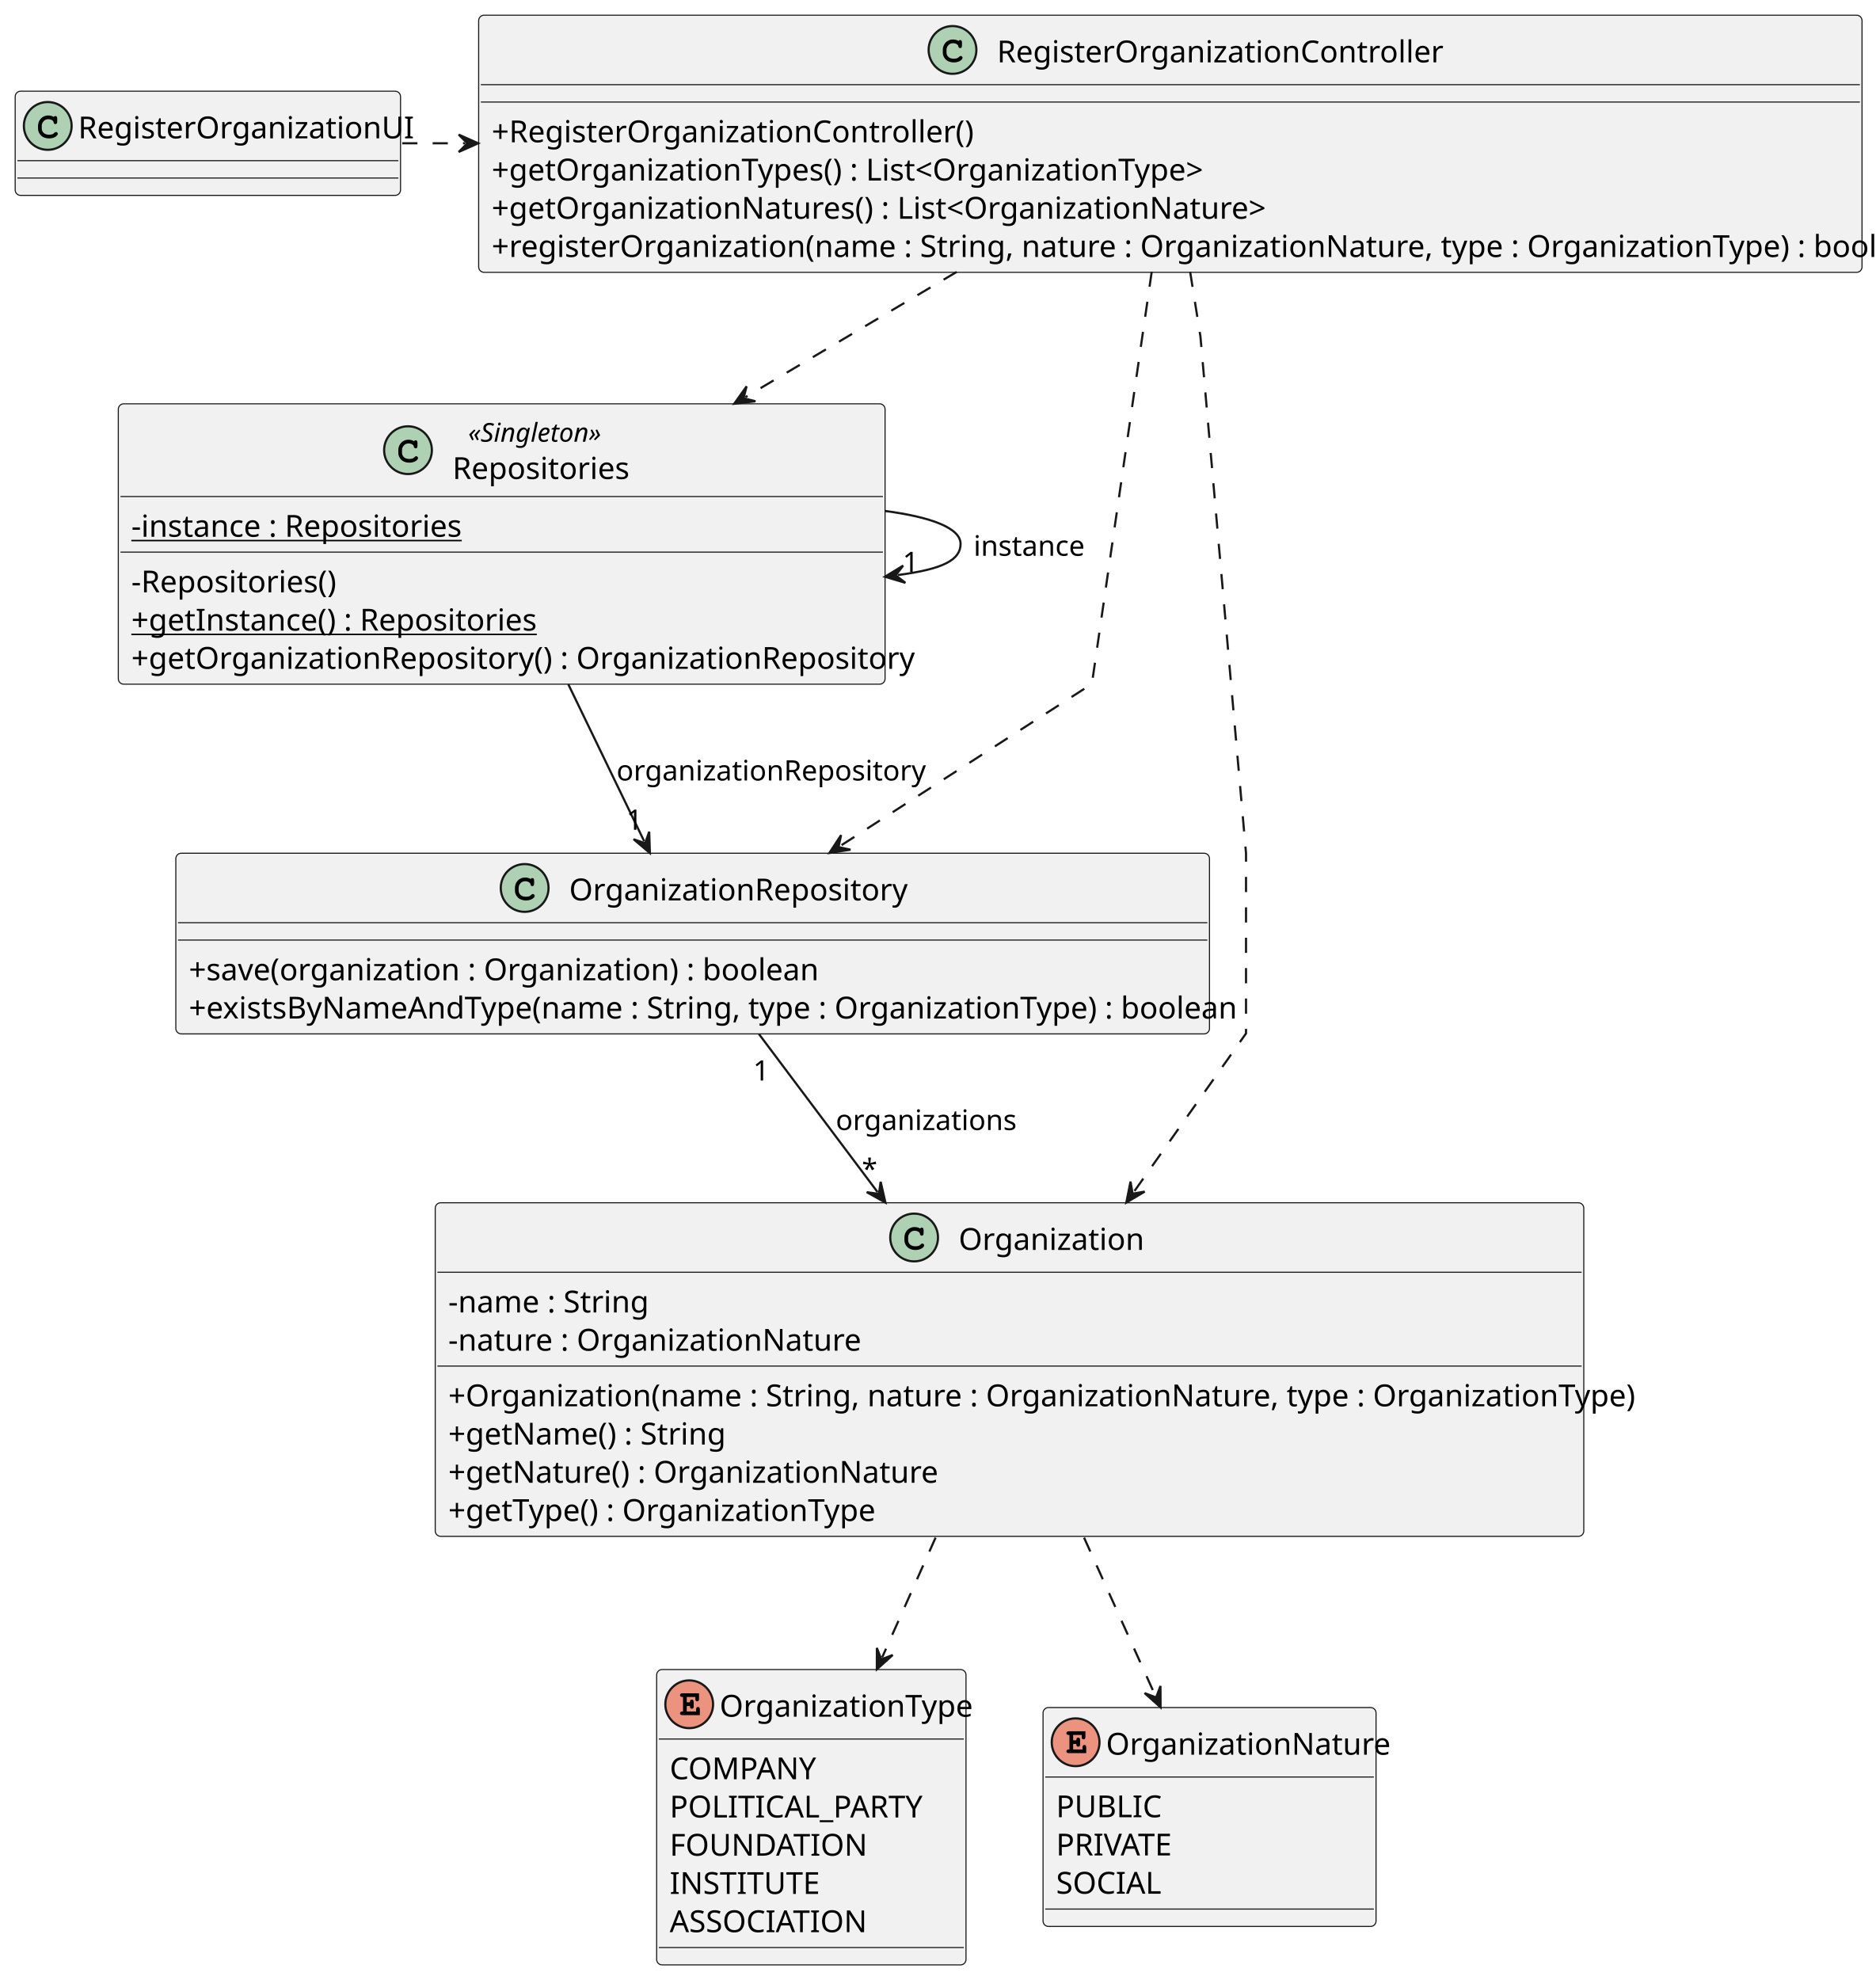
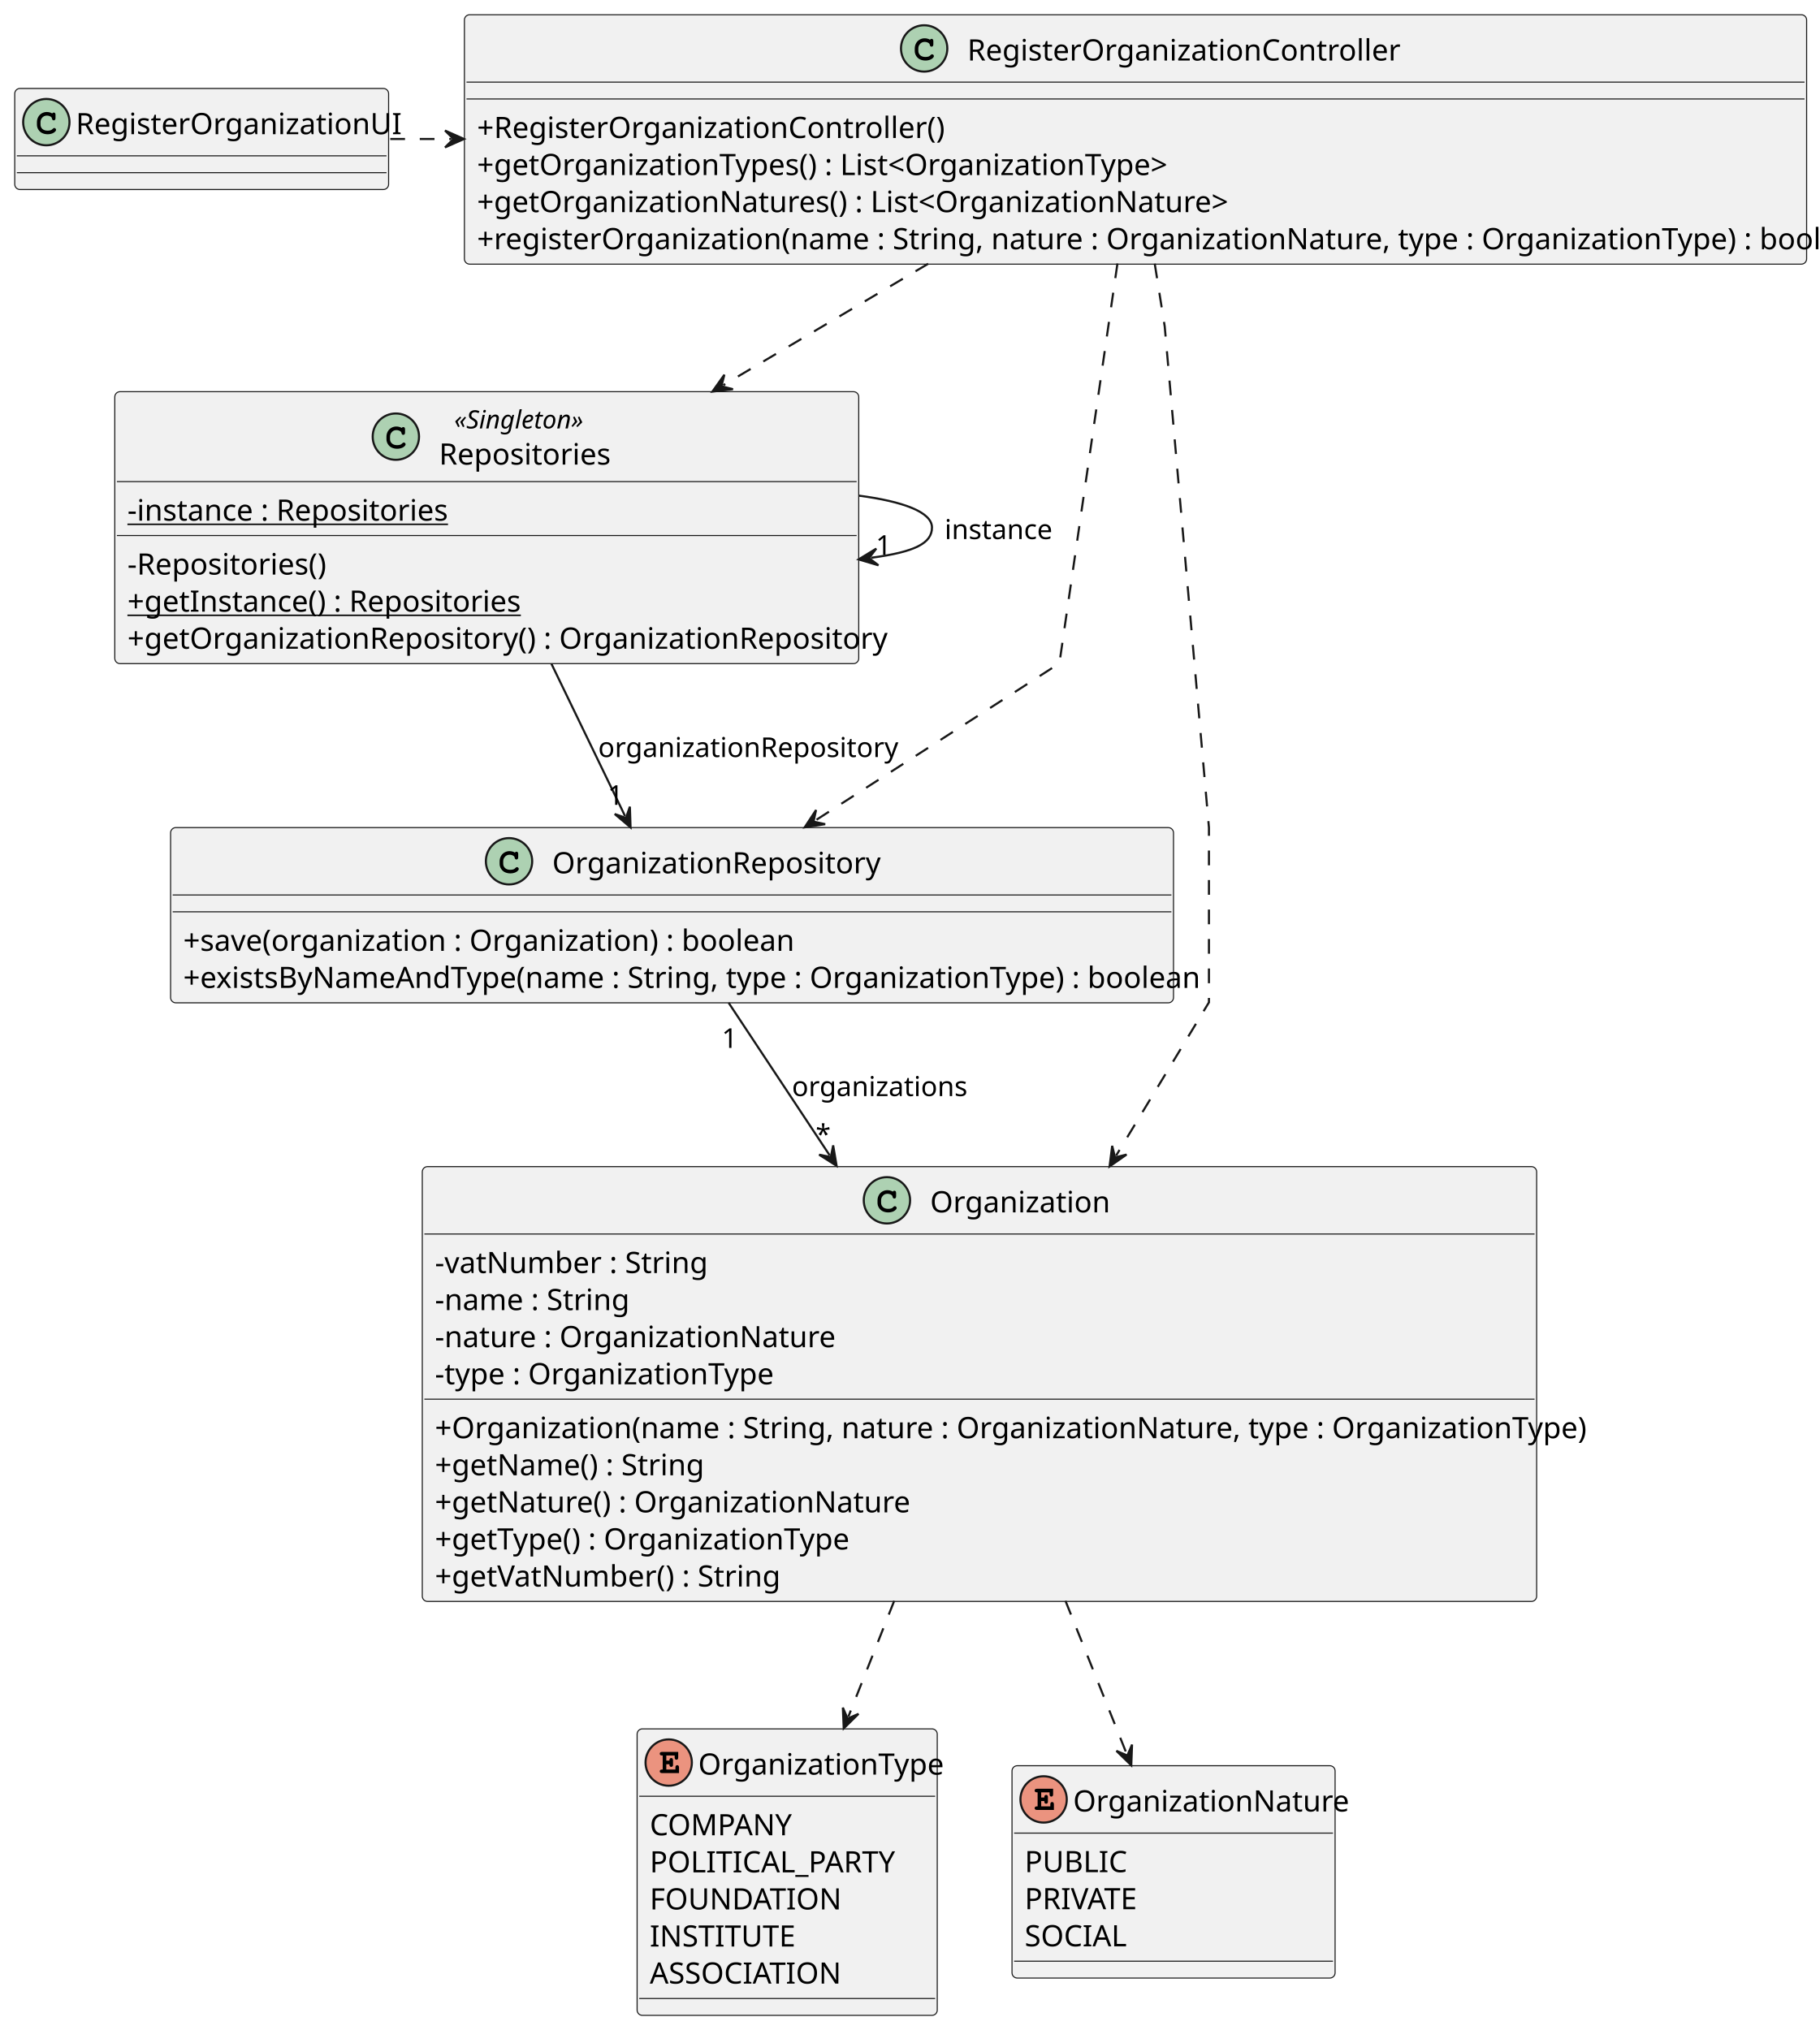
- <svg xmlns="http://www.w3.org/2000/svg" contentStyleType="text/css" height="912px" preserveAspectRatio="none" style="width:864px;height:912px;background:#FFFFFF;" version="1.1" viewBox="0 0 864 912" width="864px" zoomAndPan="magnify">
+ <svg xmlns="http://www.w3.org/2000/svg" contentStyleType="text/css" height="964px" preserveAspectRatio="none" style="width:864px;height:964px;background:#FFFFFF;" version="1.1" viewBox="0 0 864 964" width="864px" zoomAndPan="magnify">
  <defs />
  <g>
    <g id="elem_RegisterOrganizationUI">
      <rect codeLine="7" fill="#F1F1F1" height="48" id="RegisterOrganizationUI" rx="2.5" ry="2.5" style="stroke:#181818;stroke-width:0.5;" width="177.51" x="7" y="42" />
      <ellipse cx="22" cy="58" fill="#ADD1B2" rx="11" ry="11" style="stroke:#181818;stroke-width:1.0;" />
      <path d="M24.766,53.875 Q24.922,53.656 25.109,53.547 Q25.297,53.438 25.516,53.438 Q25.891,53.438 26.125,53.703 Q26.359,53.953 26.359,54.562 L26.359,56.016 Q26.359,56.625 26.125,56.891 Q25.891,57.156 25.516,57.156 Q25.172,57.156 24.969,56.953 Q24.766,56.766 24.656,56.25 Q24.609,55.891 24.422,55.703 Q24.094,55.328 23.484,55.109 Q22.875,54.891 22.25,54.891 Q21.484,54.891 20.844,55.219 Q20.219,55.547 19.719,56.297 Q19.234,57.047 19.234,58.078 L19.234,59.172 Q19.234,60.406 20.125,61.234 Q21.016,62.047 22.609,62.047 Q23.547,62.047 24.203,61.797 Q24.594,61.641 25.016,61.203 Q25.281,60.938 25.422,60.859 Q25.578,60.781 25.781,60.781 Q26.109,60.781 26.359,61.047 Q26.625,61.297 26.625,61.641 Q26.625,61.984 26.281,62.391 Q25.781,62.969 24.984,63.297 Q23.906,63.75 22.609,63.75 Q21.094,63.75 19.891,63.125 Q18.906,62.625 18.219,61.562 Q17.531,60.484 17.531,59.203 L17.531,58.047 Q17.531,56.719 18.141,55.578 Q18.766,54.422 19.859,53.812 Q20.953,53.188 22.188,53.188 Q22.922,53.188 23.562,53.359 Q24.219,53.516 24.766,53.875 Z " fill="#000000" />
      <text fill="#000000" font-family="sans-serif" font-size="14" lengthAdjust="spacing" textLength="145.51" x="36" y="63.728">RegisterOrganizationUI</text>
      <line style="stroke:#181818;stroke-width:0.5;" x1="8" x2="183.51" y1="74" y2="74" />
      <line style="stroke:#181818;stroke-width:0.5;" x1="8" x2="183.51" y1="82" y2="82" />
    </g>
    <g id="elem_RegisterOrganizationController">
      <rect codeLine="10" fill="#F1F1F1" height="118.438" id="RegisterOrganizationController" rx="2.5" ry="2.5" style="stroke:#181818;stroke-width:0.5;" width="637.276" x="220.5" y="7" />
      <ellipse cx="438.789" cy="23" fill="#ADD1B2" rx="11" ry="11" style="stroke:#181818;stroke-width:1.0;" />
      <path d="M441.554,18.875 Q441.71,18.656 441.898,18.547 Q442.085,18.438 442.304,18.438 Q442.679,18.438 442.914,18.703 Q443.148,18.953 443.148,19.562 L443.148,21.016 Q443.148,21.625 442.914,21.891 Q442.679,22.156 442.304,22.156 Q441.96,22.156 441.757,21.953 Q441.554,21.766 441.445,21.25 Q441.398,20.891 441.21,20.703 Q440.882,20.328 440.273,20.109 Q439.664,19.891 439.039,19.891 Q438.273,19.891 437.632,20.219 Q437.007,20.547 436.507,21.297 Q436.023,22.047 436.023,23.078 L436.023,24.172 Q436.023,25.406 436.914,26.234 Q437.804,27.047 439.398,27.047 Q440.335,27.047 440.992,26.797 Q441.382,26.641 441.804,26.203 Q442.07,25.938 442.21,25.859 Q442.367,25.781 442.57,25.781 Q442.898,25.781 443.148,26.047 Q443.414,26.297 443.414,26.641 Q443.414,26.984 443.07,27.391 Q442.57,27.969 441.773,28.297 Q440.695,28.75 439.398,28.75 Q437.882,28.75 436.679,28.125 Q435.695,27.625 435.007,26.562 Q434.32,25.484 434.32,24.203 L434.32,23.047 Q434.32,21.719 434.929,20.578 Q435.554,19.422 436.648,18.812 Q437.742,18.188 438.976,18.188 Q439.71,18.188 440.351,18.359 Q441.007,18.516 441.554,18.875 Z " fill="#000000" />
      <text fill="#000000" font-family="sans-serif" font-size="14" lengthAdjust="spacing" textLength="192.199" x="459.289" y="28.729">RegisterOrganizationController</text>
      <line style="stroke:#181818;stroke-width:0.5;" x1="221.5" x2="856.776" y1="39" y2="39" />
      <line style="stroke:#181818;stroke-width:0.5;" x1="221.5" x2="856.776" y1="47" y2="47" />
      <text fill="#000000" font-family="sans-serif" font-size="14" lengthAdjust="spacing" textLength="209.699" x="226.5" y="65.533">+RegisterOrganizationController()</text>
      <text fill="#000000" font-family="sans-serif" font-size="14" lengthAdjust="spacing" textLength="314.774" x="226.5" y="83.143">+getOrganizationTypes() : List&lt;OrganizationType&gt;</text>
      <text fill="#000000" font-family="sans-serif" font-size="14" lengthAdjust="spacing" textLength="336.567" x="226.5" y="100.752">+getOrganizationNatures() : List&lt;OrganizationNature&gt;</text>
      <text fill="#000000" font-family="sans-serif" font-size="14" lengthAdjust="spacing" textLength="625.276" x="226.5" y="118.361">+registerOrganization(name : String, nature : OrganizationNature, type : OrganizationType) : boolean</text>
    </g>
    <g id="elem_Repositories">
      <rect codeLine="17" fill="#F1F1F1" height="129.141" id="Repositories" rx="2.5" ry="2.5" style="stroke:#181818;stroke-width:0.5;" width="353.223" x="54.5" y="186" />
      <ellipse cx="187.955" cy="207.352" fill="#ADD1B2" rx="11" ry="11" style="stroke:#181818;stroke-width:1.0;" />
      <path d="M190.72,203.227 Q190.876,203.008 191.064,202.898 Q191.251,202.789 191.47,202.789 Q191.845,202.789 192.08,203.055 Q192.314,203.305 192.314,203.914 L192.314,205.367 Q192.314,205.977 192.08,206.242 Q191.845,206.508 191.47,206.508 Q191.126,206.508 190.923,206.305 Q190.72,206.117 190.611,205.602 Q190.564,205.242 190.376,205.055 Q190.048,204.68 189.439,204.461 Q188.83,204.242 188.205,204.242 Q187.439,204.242 186.798,204.57 Q186.173,204.898 185.673,205.648 Q185.189,206.398 185.189,207.43 L185.189,208.523 Q185.189,209.758 186.08,210.586 Q186.97,211.398 188.564,211.398 Q189.501,211.398 190.158,211.148 Q190.548,210.992 190.97,210.555 Q191.236,210.289 191.376,210.211 Q191.533,210.133 191.736,210.133 Q192.064,210.133 192.314,210.398 Q192.58,210.648 192.58,210.992 Q192.58,211.336 192.236,211.742 Q191.736,212.32 190.939,212.648 Q189.861,213.102 188.564,213.102 Q187.048,213.102 185.845,212.477 Q184.861,211.977 184.173,210.914 Q183.486,209.836 183.486,208.555 L183.486,207.398 Q183.486,206.07 184.095,204.93 Q184.72,203.773 185.814,203.164 Q186.908,202.539 188.142,202.539 Q188.876,202.539 189.517,202.711 Q190.173,202.867 190.72,203.227 Z " fill="#000000" />
      <text fill="#000000" font-family="sans-serif" font-size="12" font-style="italic" lengthAdjust="spacing" textLength="63.387" x="215.668" y="203.457">«Singleton»</text>
      <text fill="#000000" font-family="sans-serif" font-size="14" lengthAdjust="spacing" textLength="77.814" x="208.455" y="220.627">Repositories</text>
      <line style="stroke:#181818;stroke-width:0.5;" x1="55.5" x2="406.723" y1="228.703" y2="228.703" />
      <text fill="#000000" font-family="sans-serif" font-size="14" lengthAdjust="spacing" text-decoration="underline" textLength="146.289" x="60.5" y="247.236">-instance : Repositories</text>
      <line style="stroke:#181818;stroke-width:0.5;" x1="55.5" x2="406.723" y1="254.312" y2="254.312" />
      <text fill="#000000" font-family="sans-serif" font-size="14" lengthAdjust="spacing" textLength="91.8" x="60.5" y="272.846">-Repositories()</text>
      <text fill="#000000" font-family="sans-serif" font-size="14" lengthAdjust="spacing" text-decoration="underline" textLength="179.368" x="60.5" y="290.455">+getInstance() : Repositories</text>
      <text fill="#000000" font-family="sans-serif" font-size="14" lengthAdjust="spacing" textLength="341.223" x="60.5" y="308.065">+getOrganizationRepository() : OrganizationRepository</text>
    </g>
    <g id="elem_OrganizationRepository">
      <rect codeLine="24" fill="#F1F1F1" height="83.219" id="OrganizationRepository" rx="2.5" ry="2.5" style="stroke:#181818;stroke-width:0.5;" width="476.174" x="81" y="393" />
      <ellipse cx="241.689" cy="409" fill="#ADD1B2" rx="11" ry="11" style="stroke:#181818;stroke-width:1.0;" />
      <path d="M244.455,404.875 Q244.611,404.656 244.798,404.547 Q244.986,404.438 245.205,404.438 Q245.58,404.438 245.814,404.703 Q246.048,404.953 246.048,405.562 L246.048,407.016 Q246.048,407.625 245.814,407.891 Q245.58,408.156 245.205,408.156 Q244.861,408.156 244.658,407.953 Q244.455,407.766 244.345,407.25 Q244.298,406.891 244.111,406.703 Q243.783,406.328 243.173,406.109 Q242.564,405.891 241.939,405.891 Q241.173,405.891 240.533,406.219 Q239.908,406.547 239.408,407.297 Q238.923,408.047 238.923,409.078 L238.923,410.172 Q238.923,411.406 239.814,412.234 Q240.705,413.047 242.298,413.047 Q243.236,413.047 243.892,412.797 Q244.283,412.641 244.705,412.203 Q244.97,411.938 245.111,411.859 Q245.267,411.781 245.47,411.781 Q245.798,411.781 246.048,412.047 Q246.314,412.297 246.314,412.641 Q246.314,412.984 245.97,413.391 Q245.47,413.969 244.673,414.297 Q243.595,414.75 242.298,414.75 Q240.783,414.75 239.58,414.125 Q238.595,413.625 237.908,412.562 Q237.22,411.484 237.22,410.203 L237.22,409.047 Q237.22,407.719 237.83,406.578 Q238.455,405.422 239.548,404.812 Q240.642,404.188 241.876,404.188 Q242.611,404.188 243.251,404.359 Q243.908,404.516 244.455,404.875 Z " fill="#000000" />
      <text fill="#000000" font-family="sans-serif" font-size="14" lengthAdjust="spacing" textLength="146.296" x="262.189" y="414.728">OrganizationRepository</text>
      <line style="stroke:#181818;stroke-width:0.5;" x1="82" x2="556.174" y1="425" y2="425" />
      <line style="stroke:#181818;stroke-width:0.5;" x1="82" x2="556.174" y1="433" y2="433" />
      <text fill="#000000" font-family="sans-serif" font-size="14" lengthAdjust="spacing" textLength="275.892" x="87" y="451.533">+save(organization : Organization) : boolean</text>
      <text fill="#000000" font-family="sans-serif" font-size="14" lengthAdjust="spacing" textLength="464.174" x="87" y="469.143">+existsByNameAndType(name : String, type : OrganizationType) : boolean</text>
    </g>
    <g id="elem_Organization">
-       <rect codeLine="29" fill="#F1F1F1" height="153.656" id="Organization" rx="2.5" ry="2.5" style="stroke:#181818;stroke-width:0.5;" width="529.098" x="200.5" y="554" />
+       <rect codeLine="29" fill="#F1F1F1" height="206.484" id="Organization" rx="2.5" ry="2.5" style="stroke:#181818;stroke-width:0.5;" width="529.098" x="200.5" y="554" />
      <ellipse cx="421.109" cy="570" fill="#ADD1B2" rx="11" ry="11" style="stroke:#181818;stroke-width:1.0;" />
      <path d="M423.875,565.875 Q424.031,565.656 424.219,565.547 Q424.406,565.438 424.625,565.438 Q425,565.438 425.234,565.703 Q425.469,565.953 425.469,566.562 L425.469,568.016 Q425.469,568.625 425.234,568.891 Q425,569.156 424.625,569.156 Q424.281,569.156 424.078,568.953 Q423.875,568.766 423.766,568.25 Q423.719,567.891 423.531,567.703 Q423.203,567.328 422.594,567.109 Q421.984,566.891 421.359,566.891 Q420.594,566.891 419.953,567.219 Q419.328,567.547 418.828,568.297 Q418.344,569.047 418.344,570.078 L418.344,571.172 Q418.344,572.406 419.234,573.234 Q420.125,574.047 421.719,574.047 Q422.656,574.047 423.312,573.797 Q423.703,573.641 424.125,573.203 Q424.391,572.938 424.531,572.859 Q424.688,572.781 424.891,572.781 Q425.219,572.781 425.469,573.047 Q425.734,573.297 425.734,573.641 Q425.734,573.984 425.391,574.391 Q424.891,574.969 424.094,575.297 Q423.016,575.75 421.719,575.75 Q420.203,575.75 419,575.125 Q418.016,574.625 417.328,573.562 Q416.641,572.484 416.641,571.203 L416.641,570.047 Q416.641,568.719 417.25,567.578 Q417.875,566.422 418.969,565.812 Q420.062,565.188 421.297,565.188 Q422.031,565.188 422.672,565.359 Q423.328,565.516 423.875,565.875 Z " fill="#000000" />
      <text fill="#000000" font-family="sans-serif" font-size="14" lengthAdjust="spacing" textLength="79.379" x="441.609" y="575.729">Organization</text>
      <line style="stroke:#181818;stroke-width:0.5;" x1="201.5" x2="728.598" y1="586" y2="586" />
-       <text fill="#000000" font-family="sans-serif" font-size="14" lengthAdjust="spacing" textLength="87.924" x="206.5" y="604.533">-name : String</text>
-       <text fill="#000000" font-family="sans-serif" font-size="14" lengthAdjust="spacing" textLength="177.427" x="206.5" y="622.143">-nature : OrganizationNature</text>
-       <line style="stroke:#181818;stroke-width:0.5;" x1="201.5" x2="728.598" y1="629.219" y2="629.219" />
-       <text fill="#000000" font-family="sans-serif" font-size="14" lengthAdjust="spacing" textLength="517.098" x="206.5" y="647.752">+Organization(name : String, nature : OrganizationNature, type : OrganizationType)</text>
-       <text fill="#000000" font-family="sans-serif" font-size="14" lengthAdjust="spacing" textLength="122.548" x="206.5" y="665.361">+getName() : String</text>
-       <text fill="#000000" font-family="sans-serif" font-size="14" lengthAdjust="spacing" textLength="212.051" x="206.5" y="682.971">+getNature() : OrganizationNature</text>
-       <text fill="#000000" font-family="sans-serif" font-size="14" lengthAdjust="spacing" textLength="190.258" x="206.5" y="700.58">+getType() : OrganizationType</text>
+       <text fill="#000000" font-family="sans-serif" font-size="14" lengthAdjust="spacing" textLength="121.372" x="206.5" y="604.533">-vatNumber : String</text>
+       <text fill="#000000" font-family="sans-serif" font-size="14" lengthAdjust="spacing" textLength="87.924" x="206.5" y="622.143">-name : String</text>
+       <text fill="#000000" font-family="sans-serif" font-size="14" lengthAdjust="spacing" textLength="177.427" x="206.5" y="639.752">-nature : OrganizationNature</text>
+       <text fill="#000000" font-family="sans-serif" font-size="14" lengthAdjust="spacing" textLength="153.296" x="206.5" y="657.361">-type : OrganizationType</text>
+       <line style="stroke:#181818;stroke-width:0.5;" x1="201.5" x2="728.598" y1="664.438" y2="664.438" />
+       <text fill="#000000" font-family="sans-serif" font-size="14" lengthAdjust="spacing" textLength="517.098" x="206.5" y="682.971">+Organization(name : String, nature : OrganizationNature, type : OrganizationType)</text>
+       <text fill="#000000" font-family="sans-serif" font-size="14" lengthAdjust="spacing" textLength="122.548" x="206.5" y="700.58">+getName() : String</text>
+       <text fill="#000000" font-family="sans-serif" font-size="14" lengthAdjust="spacing" textLength="212.051" x="206.5" y="718.189">+getNature() : OrganizationNature</text>
+       <text fill="#000000" font-family="sans-serif" font-size="14" lengthAdjust="spacing" textLength="190.258" x="206.5" y="735.799">+getType() : OrganizationType</text>
+       <text fill="#000000" font-family="sans-serif" font-size="14" lengthAdjust="spacing" textLength="156.01" x="206.5" y="753.408">+getVatNumber() : String</text>
    </g>
    <g id="elem_OrganizationType">
-       <rect codeLine="38" fill="#F1F1F1" height="136.047" id="OrganizationType" rx="2.5" ry="2.5" style="stroke:#181818;stroke-width:0.5;" width="142.503" x="302.5" y="769" />
-       <ellipse cx="317.5" cy="785" fill="#EB937F" rx="11" ry="11" style="stroke:#181818;stroke-width:1.0;" />
-       <path d="M316.359,785.797 L316.359,788.297 L320.688,788.297 L320.688,787.375 Q320.688,786.766 320.922,786.5 Q321.172,786.234 321.547,786.234 Q321.922,786.234 322.156,786.5 Q322.391,786.766 322.391,787.375 L322.391,790 L314.391,790 Q313.766,790 313.5,789.766 Q313.25,789.531 313.25,789.141 Q313.25,788.766 313.516,788.531 Q313.781,788.297 314.391,788.297 L314.656,788.297 L314.656,781.641 L314.391,781.641 Q313.766,781.641 313.5,781.406 Q313.25,781.172 313.25,780.781 Q313.25,780.406 313.5,780.172 Q313.766,779.938 314.391,779.938 L322.016,779.938 L322.016,782.531 Q322.016,783.141 321.781,783.406 Q321.562,783.656 321.172,783.656 Q320.797,783.656 320.562,783.406 Q320.328,783.141 320.328,782.531 L320.328,781.641 L316.359,781.641 L316.359,784.094 L317.844,784.094 Q317.844,783.438 317.969,783.25 Q318.234,782.844 318.703,782.844 Q319.078,782.844 319.312,783.109 Q319.547,783.359 319.547,783.969 L319.547,785.938 Q319.547,786.484 319.422,786.672 Q319.156,787.062 318.703,787.062 Q318.234,787.062 317.969,786.656 Q317.844,786.469 317.844,785.797 L316.359,785.797 Z " fill="#000000" />
-       <text fill="#000000" font-family="sans-serif" font-size="14" lengthAdjust="spacing" textLength="110.503" x="331.5" y="790.729">OrganizationType</text>
-       <line style="stroke:#181818;stroke-width:0.5;" x1="303.5" x2="444.003" y1="801" y2="801" />
-       <text fill="#000000" font-family="sans-serif" font-size="14" lengthAdjust="spacing" textLength="70.786" x="308.5" y="819.533">COMPANY</text>
-       <text fill="#000000" font-family="sans-serif" font-size="14" lengthAdjust="spacing" textLength="126.041" x="308.5" y="837.143">POLITICAL_PARTY</text>
-       <text fill="#000000" font-family="sans-serif" font-size="14" lengthAdjust="spacing" textLength="92.552" x="308.5" y="854.752">FOUNDATION</text>
-       <text fill="#000000" font-family="sans-serif" font-size="14" lengthAdjust="spacing" textLength="72.331" x="308.5" y="872.361">INSTITUTE</text>
-       <text fill="#000000" font-family="sans-serif" font-size="14" lengthAdjust="spacing" textLength="95.683" x="308.5" y="889.971">ASSOCIATION</text>
-       <line style="stroke:#181818;stroke-width:0.5;" x1="303.5" x2="444.003" y1="897.047" y2="897.047" />
+       <rect codeLine="41" fill="#F1F1F1" height="136.047" id="OrganizationType" rx="2.5" ry="2.5" style="stroke:#181818;stroke-width:0.5;" width="142.503" x="302.5" y="821" />
+       <ellipse cx="317.5" cy="837" fill="#EB937F" rx="11" ry="11" style="stroke:#181818;stroke-width:1.0;" />
+       <path d="M316.359,837.797 L316.359,840.297 L320.688,840.297 L320.688,839.375 Q320.688,838.766 320.922,838.5 Q321.172,838.234 321.547,838.234 Q321.922,838.234 322.156,838.5 Q322.391,838.766 322.391,839.375 L322.391,842 L314.391,842 Q313.766,842 313.5,841.766 Q313.25,841.531 313.25,841.141 Q313.25,840.766 313.516,840.531 Q313.781,840.297 314.391,840.297 L314.656,840.297 L314.656,833.641 L314.391,833.641 Q313.766,833.641 313.5,833.406 Q313.25,833.172 313.25,832.781 Q313.25,832.406 313.5,832.172 Q313.766,831.938 314.391,831.938 L322.016,831.938 L322.016,834.531 Q322.016,835.141 321.781,835.406 Q321.562,835.656 321.172,835.656 Q320.797,835.656 320.562,835.406 Q320.328,835.141 320.328,834.531 L320.328,833.641 L316.359,833.641 L316.359,836.094 L317.844,836.094 Q317.844,835.438 317.969,835.25 Q318.234,834.844 318.703,834.844 Q319.078,834.844 319.312,835.109 Q319.547,835.359 319.547,835.969 L319.547,837.938 Q319.547,838.484 319.422,838.672 Q319.156,839.062 318.703,839.062 Q318.234,839.062 317.969,838.656 Q317.844,838.469 317.844,837.797 L316.359,837.797 Z " fill="#000000" />
+       <text fill="#000000" font-family="sans-serif" font-size="14" lengthAdjust="spacing" textLength="110.503" x="331.5" y="842.729">OrganizationType</text>
+       <line style="stroke:#181818;stroke-width:0.5;" x1="303.5" x2="444.003" y1="853" y2="853" />
+       <text fill="#000000" font-family="sans-serif" font-size="14" lengthAdjust="spacing" textLength="70.786" x="308.5" y="871.533">COMPANY</text>
+       <text fill="#000000" font-family="sans-serif" font-size="14" lengthAdjust="spacing" textLength="126.041" x="308.5" y="889.143">POLITICAL_PARTY</text>
+       <text fill="#000000" font-family="sans-serif" font-size="14" lengthAdjust="spacing" textLength="92.552" x="308.5" y="906.752">FOUNDATION</text>
+       <text fill="#000000" font-family="sans-serif" font-size="14" lengthAdjust="spacing" textLength="72.331" x="308.5" y="924.361">INSTITUTE</text>
+       <text fill="#000000" font-family="sans-serif" font-size="14" lengthAdjust="spacing" textLength="95.683" x="308.5" y="941.971">ASSOCIATION</text>
+       <line style="stroke:#181818;stroke-width:0.5;" x1="303.5" x2="444.003" y1="949.047" y2="949.047" />
    </g>
    <g id="elem_OrganizationNature">
-       <rect codeLine="46" fill="#F1F1F1" height="100.828" id="OrganizationNature" rx="2.5" ry="2.5" style="stroke:#181818;stroke-width:0.5;" width="153.399" x="480.5" y="786.5" />
-       <ellipse cx="495.5" cy="802.5" fill="#EB937F" rx="11" ry="11" style="stroke:#181818;stroke-width:1.0;" />
-       <path d="M494.359,803.297 L494.359,805.797 L498.688,805.797 L498.688,804.875 Q498.688,804.266 498.922,804 Q499.172,803.734 499.547,803.734 Q499.922,803.734 500.156,804 Q500.391,804.266 500.391,804.875 L500.391,807.5 L492.391,807.5 Q491.766,807.5 491.5,807.266 Q491.25,807.031 491.25,806.641 Q491.25,806.266 491.516,806.031 Q491.781,805.797 492.391,805.797 L492.656,805.797 L492.656,799.141 L492.391,799.141 Q491.766,799.141 491.5,798.906 Q491.25,798.672 491.25,798.281 Q491.25,797.906 491.5,797.672 Q491.766,797.438 492.391,797.438 L500.016,797.438 L500.016,800.031 Q500.016,800.641 499.781,800.906 Q499.562,801.156 499.172,801.156 Q498.797,801.156 498.562,800.906 Q498.328,800.641 498.328,800.031 L498.328,799.141 L494.359,799.141 L494.359,801.594 L495.844,801.594 Q495.844,800.938 495.969,800.75 Q496.234,800.344 496.703,800.344 Q497.078,800.344 497.312,800.609 Q497.547,800.859 497.547,801.469 L497.547,803.438 Q497.547,803.984 497.422,804.172 Q497.156,804.562 496.703,804.562 Q496.234,804.562 495.969,804.156 Q495.844,803.969 495.844,803.297 L494.359,803.297 Z " fill="#000000" />
-       <text fill="#000000" font-family="sans-serif" font-size="14" lengthAdjust="spacing" textLength="121.399" x="509.5" y="808.229">OrganizationNature</text>
-       <line style="stroke:#181818;stroke-width:0.5;" x1="481.5" x2="632.899" y1="818.5" y2="818.5" />
-       <text fill="#000000" font-family="sans-serif" font-size="14" lengthAdjust="spacing" textLength="50.572" x="486.5" y="837.033">PUBLIC</text>
-       <text fill="#000000" font-family="sans-serif" font-size="14" lengthAdjust="spacing" textLength="59.903" x="486.5" y="854.643">PRIVATE</text>
-       <text fill="#000000" font-family="sans-serif" font-size="14" lengthAdjust="spacing" textLength="51.352" x="486.5" y="872.252">SOCIAL</text>
-       <line style="stroke:#181818;stroke-width:0.5;" x1="481.5" x2="632.899" y1="879.328" y2="879.328" />
+       <rect codeLine="49" fill="#F1F1F1" height="100.828" id="OrganizationNature" rx="2.5" ry="2.5" style="stroke:#181818;stroke-width:0.5;" width="153.399" x="480.5" y="838.5" />
+       <ellipse cx="495.5" cy="854.5" fill="#EB937F" rx="11" ry="11" style="stroke:#181818;stroke-width:1.0;" />
+       <path d="M494.359,855.297 L494.359,857.797 L498.688,857.797 L498.688,856.875 Q498.688,856.266 498.922,856 Q499.172,855.734 499.547,855.734 Q499.922,855.734 500.156,856 Q500.391,856.266 500.391,856.875 L500.391,859.5 L492.391,859.5 Q491.766,859.5 491.5,859.266 Q491.25,859.031 491.25,858.641 Q491.25,858.266 491.516,858.031 Q491.781,857.797 492.391,857.797 L492.656,857.797 L492.656,851.141 L492.391,851.141 Q491.766,851.141 491.5,850.906 Q491.25,850.672 491.25,850.281 Q491.25,849.906 491.5,849.672 Q491.766,849.438 492.391,849.438 L500.016,849.438 L500.016,852.031 Q500.016,852.641 499.781,852.906 Q499.562,853.156 499.172,853.156 Q498.797,853.156 498.562,852.906 Q498.328,852.641 498.328,852.031 L498.328,851.141 L494.359,851.141 L494.359,853.594 L495.844,853.594 Q495.844,852.938 495.969,852.75 Q496.234,852.344 496.703,852.344 Q497.078,852.344 497.312,852.609 Q497.547,852.859 497.547,853.469 L497.547,855.438 Q497.547,855.984 497.422,856.172 Q497.156,856.562 496.703,856.562 Q496.234,856.562 495.969,856.156 Q495.844,855.969 495.844,855.297 L494.359,855.297 Z " fill="#000000" />
+       <text fill="#000000" font-family="sans-serif" font-size="14" lengthAdjust="spacing" textLength="121.399" x="509.5" y="860.229">OrganizationNature</text>
+       <line style="stroke:#181818;stroke-width:0.5;" x1="481.5" x2="632.899" y1="870.5" y2="870.5" />
+       <text fill="#000000" font-family="sans-serif" font-size="14" lengthAdjust="spacing" textLength="50.572" x="486.5" y="889.033">PUBLIC</text>
+       <text fill="#000000" font-family="sans-serif" font-size="14" lengthAdjust="spacing" textLength="59.903" x="486.5" y="906.643">PRIVATE</text>
+       <text fill="#000000" font-family="sans-serif" font-size="14" lengthAdjust="spacing" textLength="51.352" x="486.5" y="924.252">SOCIAL</text>
+       <line style="stroke:#181818;stroke-width:0.5;" x1="481.5" x2="632.899" y1="931.328" y2="931.328" />
    </g>
    <g id="link_RegisterOrganizationUI_RegisterOrganizationController">
-       <path codeLine="52" d="M185.3,66 C198.18,66 204.4,66 214.3,66 " fill="none" id="RegisterOrganizationUI-to-RegisterOrganizationController" style="stroke:#181818;stroke-width:1.0;stroke-dasharray:7.0,7.0;" />
+       <path codeLine="55" d="M185.3,66 C198.18,66 204.4,66 214.3,66 " fill="none" id="RegisterOrganizationUI-to-RegisterOrganizationController" style="stroke:#181818;stroke-width:1.0;stroke-dasharray:7.0,7.0;" />
      <polygon fill="#181818" points="220.3,66,211.3,62,215.3,66,211.3,70,220.3,66" style="stroke:#181818;stroke-width:1.0;" />
    </g>
    <g id="link_RegisterOrganizationController_Repositories">
-       <path codeLine="54" d="M440.7,125.25 C408.04,144.6 376.682,163.181 343.392,182.911 " fill="none" id="RegisterOrganizationController-to-Repositories" style="stroke:#181818;stroke-width:1.0;stroke-dasharray:7.0,7.0;" />
+       <path codeLine="57" d="M440.7,125.25 C408.04,144.6 376.682,163.181 343.392,182.911 " fill="none" id="RegisterOrganizationController-to-Repositories" style="stroke:#181818;stroke-width:1.0;stroke-dasharray:7.0,7.0;" />
      <polygon fill="#181818" points="338.23,185.97,348.012,184.822,342.531,183.421,343.933,177.94,338.23,185.97" style="stroke:#181818;stroke-width:1.0;" />
    </g>
    <g id="link_RegisterOrganizationController_OrganizationRepository">
-       <path codeLine="55" d="M530.56,125.14 C519.92,198.45 503,315 503,315 C503,315 440.375,355.332 387.105,389.632 " fill="none" id="RegisterOrganizationController-to-OrganizationRepository" style="stroke:#181818;stroke-width:1.0;stroke-dasharray:7.0,7.0;" />
+       <path codeLine="58" d="M530.56,125.14 C519.92,198.45 503,315 503,315 C503,315 440.375,355.332 387.105,389.632 " fill="none" id="RegisterOrganizationController-to-OrganizationRepository" style="stroke:#181818;stroke-width:1.0;stroke-dasharray:7.0,7.0;" />
      <polygon fill="#181818" points="382.06,392.88,391.793,391.371,386.264,390.173,387.462,384.644,382.06,392.88" style="stroke:#181818;stroke-width:1.0;" />
    </g>
    <g id="link_RegisterOrganizationController_Organization">
-       <path codeLine="56" d="M548.26,125.21 C550.86,141.57 553,155 553,155 C553,155 574,393 574,393 C574,393 574,476 574,476 C574,476 549.786,510.202 522.326,549.003 " fill="none" id="RegisterOrganizationController-to-Organization" style="stroke:#181818;stroke-width:1.0;stroke-dasharray:7.0,7.0;" />
-       <polygon fill="#181818" points="518.86,553.9,527.324,548.865,521.749,549.819,520.794,544.243,518.86,553.9" style="stroke:#181818;stroke-width:1.0;" />
+       <path codeLine="59" d="M548.26,125.21 C550.86,141.57 553,155 553,155 C553,155 574,393 574,393 C574,393 574,476 574,476 C574,476 554.539,508.148 529.929,548.768 " fill="none" id="RegisterOrganizationController-to-Organization" style="stroke:#181818;stroke-width:1.0;stroke-dasharray:7.0,7.0;" />
+       <polygon fill="#181818" points="526.82,553.9,534.905,548.275,529.411,549.624,528.062,544.13,526.82,553.9" style="stroke:#181818;stroke-width:1.0;" />
    </g>
    <g id="link_Repositories_Repositories">
-       <path codeLine="58" d="M407.65,235.35 C428.73,238.11 442.5,243.16 442.5,250.5 C442.5,257.84 434.679,262.111 413.599,264.871 " fill="none" id="Repositories-to-Repositories" style="stroke:#181818;stroke-width:1.0;" />
+       <path codeLine="61" d="M407.65,235.35 C428.73,238.11 442.5,243.16 442.5,250.5 C442.5,257.84 434.679,262.111 413.599,264.871 " fill="none" id="Repositories-to-Repositories" style="stroke:#181818;stroke-width:1.0;" />
      <polygon fill="#181818" points="407.65,265.65,417.093,268.448,412.608,265.001,416.055,260.515,407.65,265.65" style="stroke:#181818;stroke-width:1.0;" />
      <text fill="#000000" font-family="sans-serif" font-size="13" lengthAdjust="spacing" textLength="48.42" x="448.5" y="255.995">instance</text>
      <text fill="#000000" font-family="sans-serif" font-size="13" lengthAdjust="spacing" textLength="7.23" x="415.813" y="263.474">1</text>
    </g>
    <g id="link_Repositories_OrganizationRepository">
-       <path codeLine="59" d="M261.78,315.15 C274.27,340.99 285.719,364.658 296.769,387.518 " fill="none" id="Repositories-to-OrganizationRepository" style="stroke:#181818;stroke-width:1.0;" />
+       <path codeLine="62" d="M261.78,315.15 C274.27,340.99 285.719,364.658 296.769,387.518 " fill="none" id="Repositories-to-OrganizationRepository" style="stroke:#181818;stroke-width:1.0;" />
      <polygon fill="#181818" points="299.38,392.92,299.065,383.076,297.204,388.418,291.862,386.558,299.38,392.92" style="stroke:#181818;stroke-width:1.0;" />
      <text fill="#000000" font-family="sans-serif" font-size="13" lengthAdjust="spacing" textLength="132.964" x="284" y="359.495">organizationRepository</text>
      <text fill="#000000" font-family="sans-serif" font-size="13" lengthAdjust="spacing" textLength="7.23" x="288.555" y="382.214">1</text>
    </g>
    <g id="link_OrganizationRepository_Organization">
-       <path codeLine="61" d="M349.61,476.27 C366.5,498.78 384.418,522.652 404.288,549.121 " fill="none" id="OrganizationRepository-to-Organization" style="stroke:#181818;stroke-width:1.0;" />
-       <polygon fill="#181818" points="407.89,553.92,405.686,544.321,404.888,549.921,399.288,549.124,407.89,553.92" style="stroke:#181818;stroke-width:1.0;" />
-       <text fill="#000000" font-family="sans-serif" font-size="13" lengthAdjust="spacing" textLength="77.327" x="385" y="520.495">organizations</text>
-       <text fill="#000000" font-family="sans-serif" font-size="13" lengthAdjust="spacing" textLength="7.23" x="346.935" y="497.708">1</text>
-       <text fill="#000000" font-family="sans-serif" font-size="13" lengthAdjust="spacing" textLength="5.059" x="397.02" y="543.074">*</text>
+       <path codeLine="64" d="M345.95,476.2 C360.45,498.1 375.737,521.187 393.907,548.627 " fill="none" id="OrganizationRepository-to-Organization" style="stroke:#181818;stroke-width:1.0;" />
+       <polygon fill="#181818" points="397.22,553.63,395.586,543.918,394.459,549.461,388.916,548.334,397.22,553.63" style="stroke:#181818;stroke-width:1.0;" />
+       <text fill="#000000" font-family="sans-serif" font-size="13" lengthAdjust="spacing" textLength="77.327" x="376" y="520.495">organizations</text>
+       <text fill="#000000" font-family="sans-serif" font-size="13" lengthAdjust="spacing" textLength="7.23" x="342.692" y="497.627">1</text>
+       <text fill="#000000" font-family="sans-serif" font-size="13" lengthAdjust="spacing" textLength="5.059" x="387.277" y="543.29">*</text>
    </g>
    <g id="link_Organization_OrganizationType">
-       <path codeLine="63" d="M430.99,708.25 C422.1,728.17 415.036,744.011 406.376,763.411 " fill="none" id="Organization-to-OrganizationType" style="stroke:#181818;stroke-width:1.0;stroke-dasharray:7.0,7.0;" />
-       <polygon fill="#181818" points="403.93,768.89,411.251,762.302,405.968,764.324,403.946,759.041,403.93,768.89" style="stroke:#181818;stroke-width:1.0;" />
+       <path codeLine="66" d="M424.56,760.22 C416.44,780.74 410.307,796.221 402.807,815.181 " fill="none" id="Organization-to-OrganizationType" style="stroke:#181818;stroke-width:1.0;stroke-dasharray:7.0,7.0;" />
+       <polygon fill="#181818" points="400.6,820.76,407.63,813.862,402.439,816.111,400.191,810.92,400.6,820.76" style="stroke:#181818;stroke-width:1.0;" />
    </g>
    <g id="link_Organization_OrganizationNature">
-       <path codeLine="64" d="M499.39,708.25 C511.18,734.39 521.594,757.48 532.174,780.95 " fill="none" id="Organization-to-OrganizationNature" style="stroke:#181818;stroke-width:1.0;stroke-dasharray:7.0,7.0;" />
-       <polygon fill="#181818" points="534.64,786.42,534.588,776.571,532.585,781.862,527.295,779.859,534.64,786.42" style="stroke:#181818;stroke-width:1.0;" />
+       <path codeLine="67" d="M505.89,760.22 C516.73,787.34 525.732,809.839 534.892,832.739 " fill="none" id="Organization-to-OrganizationNature" style="stroke:#181818;stroke-width:1.0;stroke-dasharray:7.0,7.0;" />
+       <polygon fill="#181818" points="537.12,838.31,537.491,828.468,535.263,833.668,530.064,831.439,537.12,838.31" style="stroke:#181818;stroke-width:1.0;" />
    </g>
  </g>
</svg>
